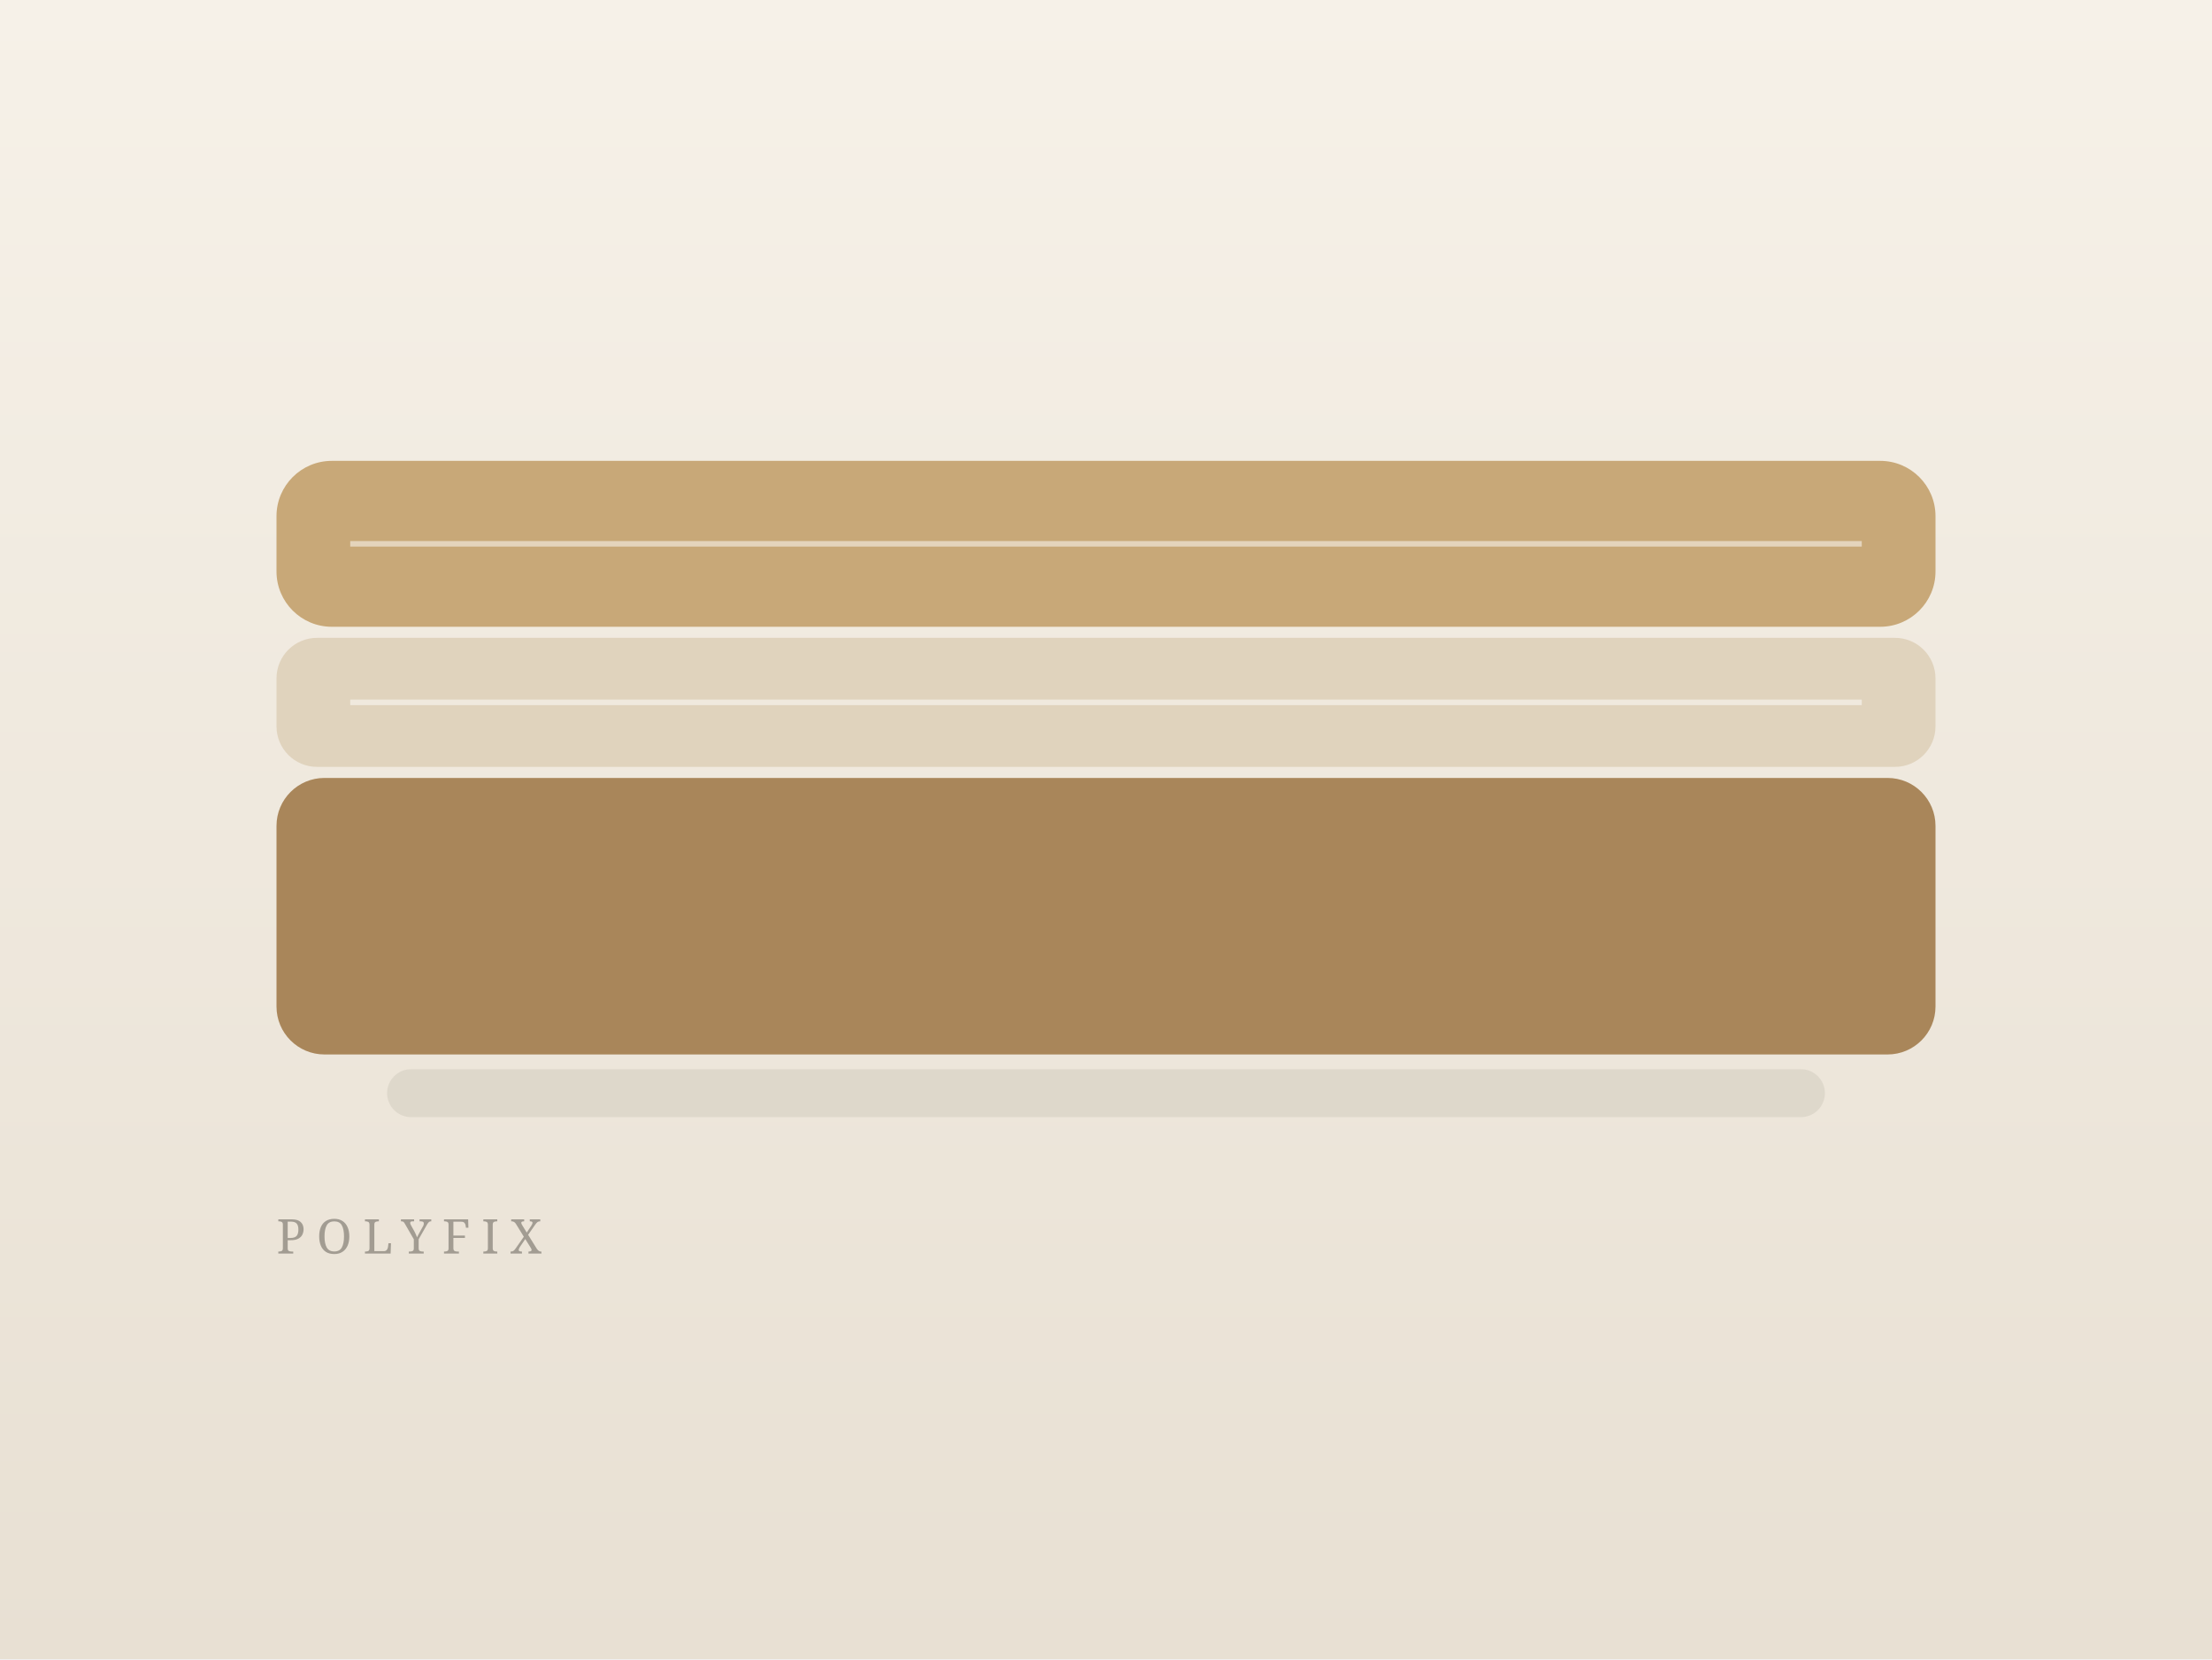
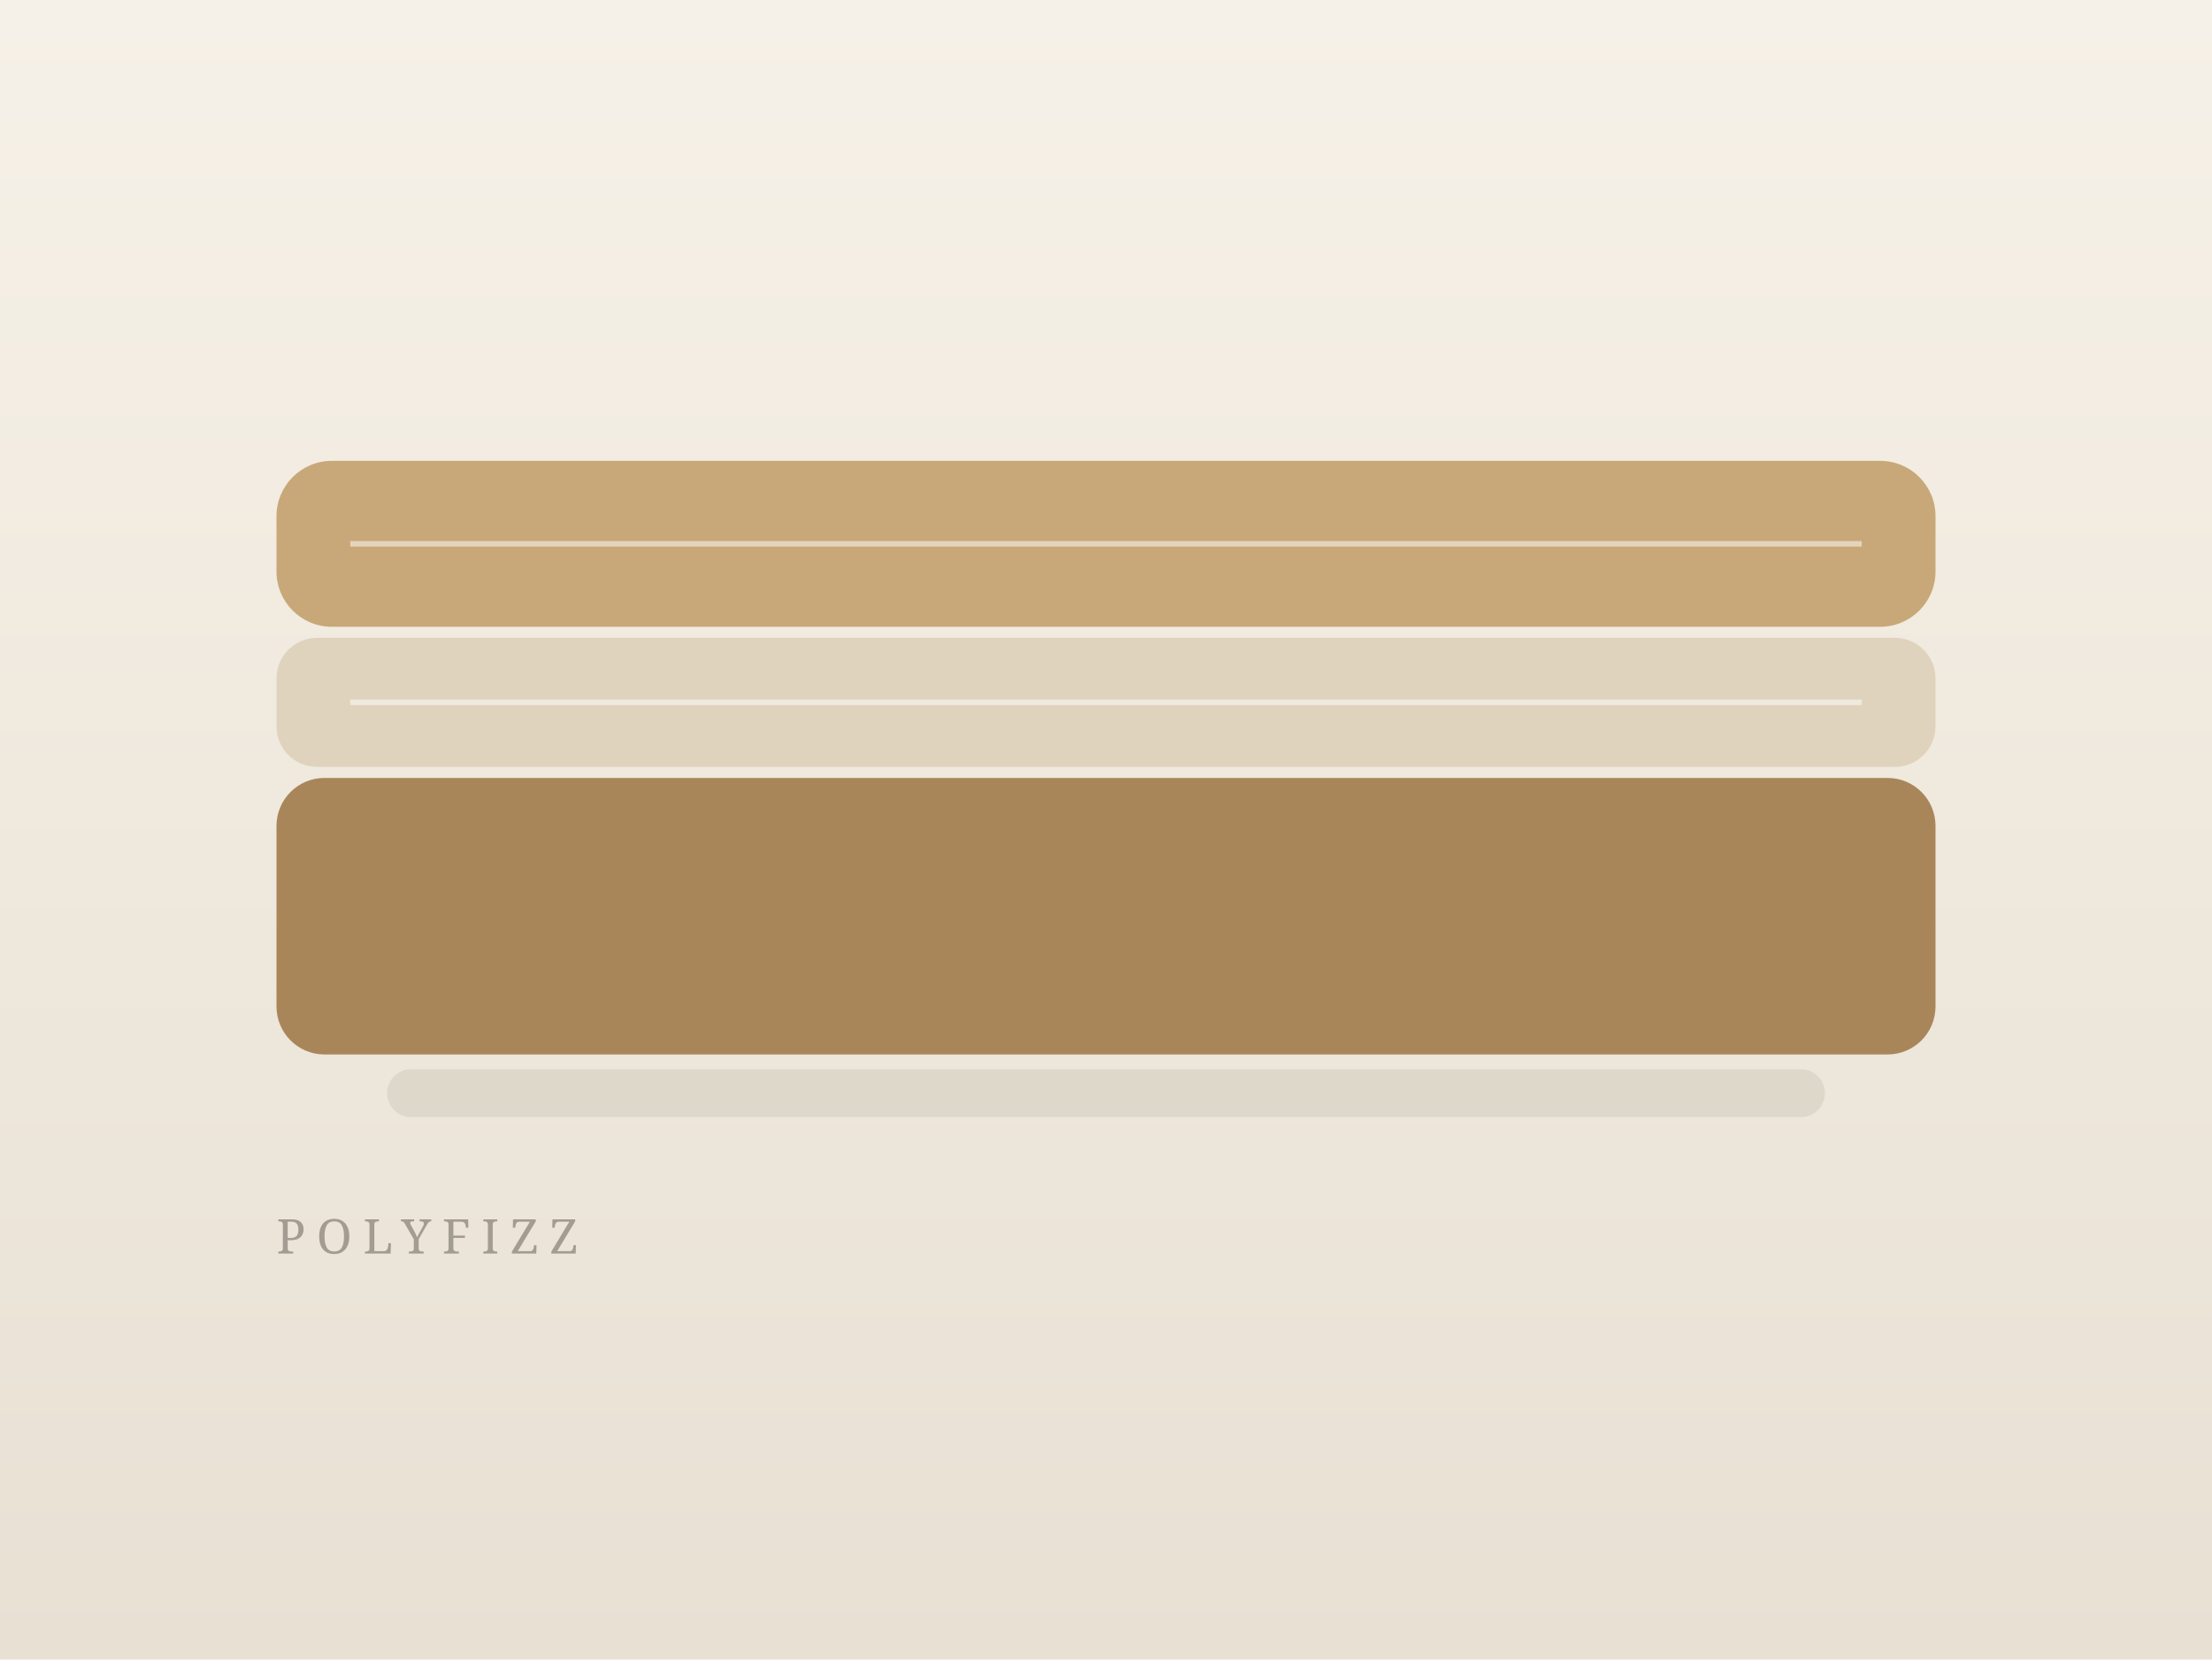
- <svg xmlns="http://www.w3.org/2000/svg" viewBox="0 0 1200 900" role="img" aria-label="POLYFIX Aurea Hybrid mattress shown on a wooden bed frame">
+ <svg xmlns="http://www.w3.org/2000/svg" viewBox="0 0 1200 900" role="img" aria-label="POLYFIZZ Aurea Hybrid mattress shown on a wooden bed frame">
  <defs>
    <linearGradient id="bg" x1="0" y1="0" x2="0" y2="1">
      <stop offset="0" stop-color="#f6f1e8" />
      <stop offset="1" stop-color="#e8e0d3" />
    </linearGradient>
  </defs>
  <rect width="1200" height="900" fill="url(#bg)" />
  <g transform="translate(150 250)">
    <rect x="0" y="0" width="900" height="90" rx="30" fill="#c8a878" />
    <rect x="0" y="96" width="900" height="70" rx="22" fill="#e0d3bd" />
    <rect x="0" y="172" width="900" height="150" rx="26" fill="#a9865a" />
    <g stroke="#ffffff" stroke-opacity="0.5" stroke-width="3" fill="none">
      <path d="M40 45h820M40 131h820" />
    </g>
    <g fill="#16120e" fill-opacity="0.07">
      <rect x="60" y="330" width="780" height="26" rx="13" />
    </g>
  </g>
  <g fill="#16120e" fill-opacity="0.34" font-family="Georgia, serif" font-size="26" letter-spacing="6">
-     <text x="150" y="680">POLYFIX</text>
+     <text x="150" y="680">POLYFIZZ</text>
  </g>
</svg>
